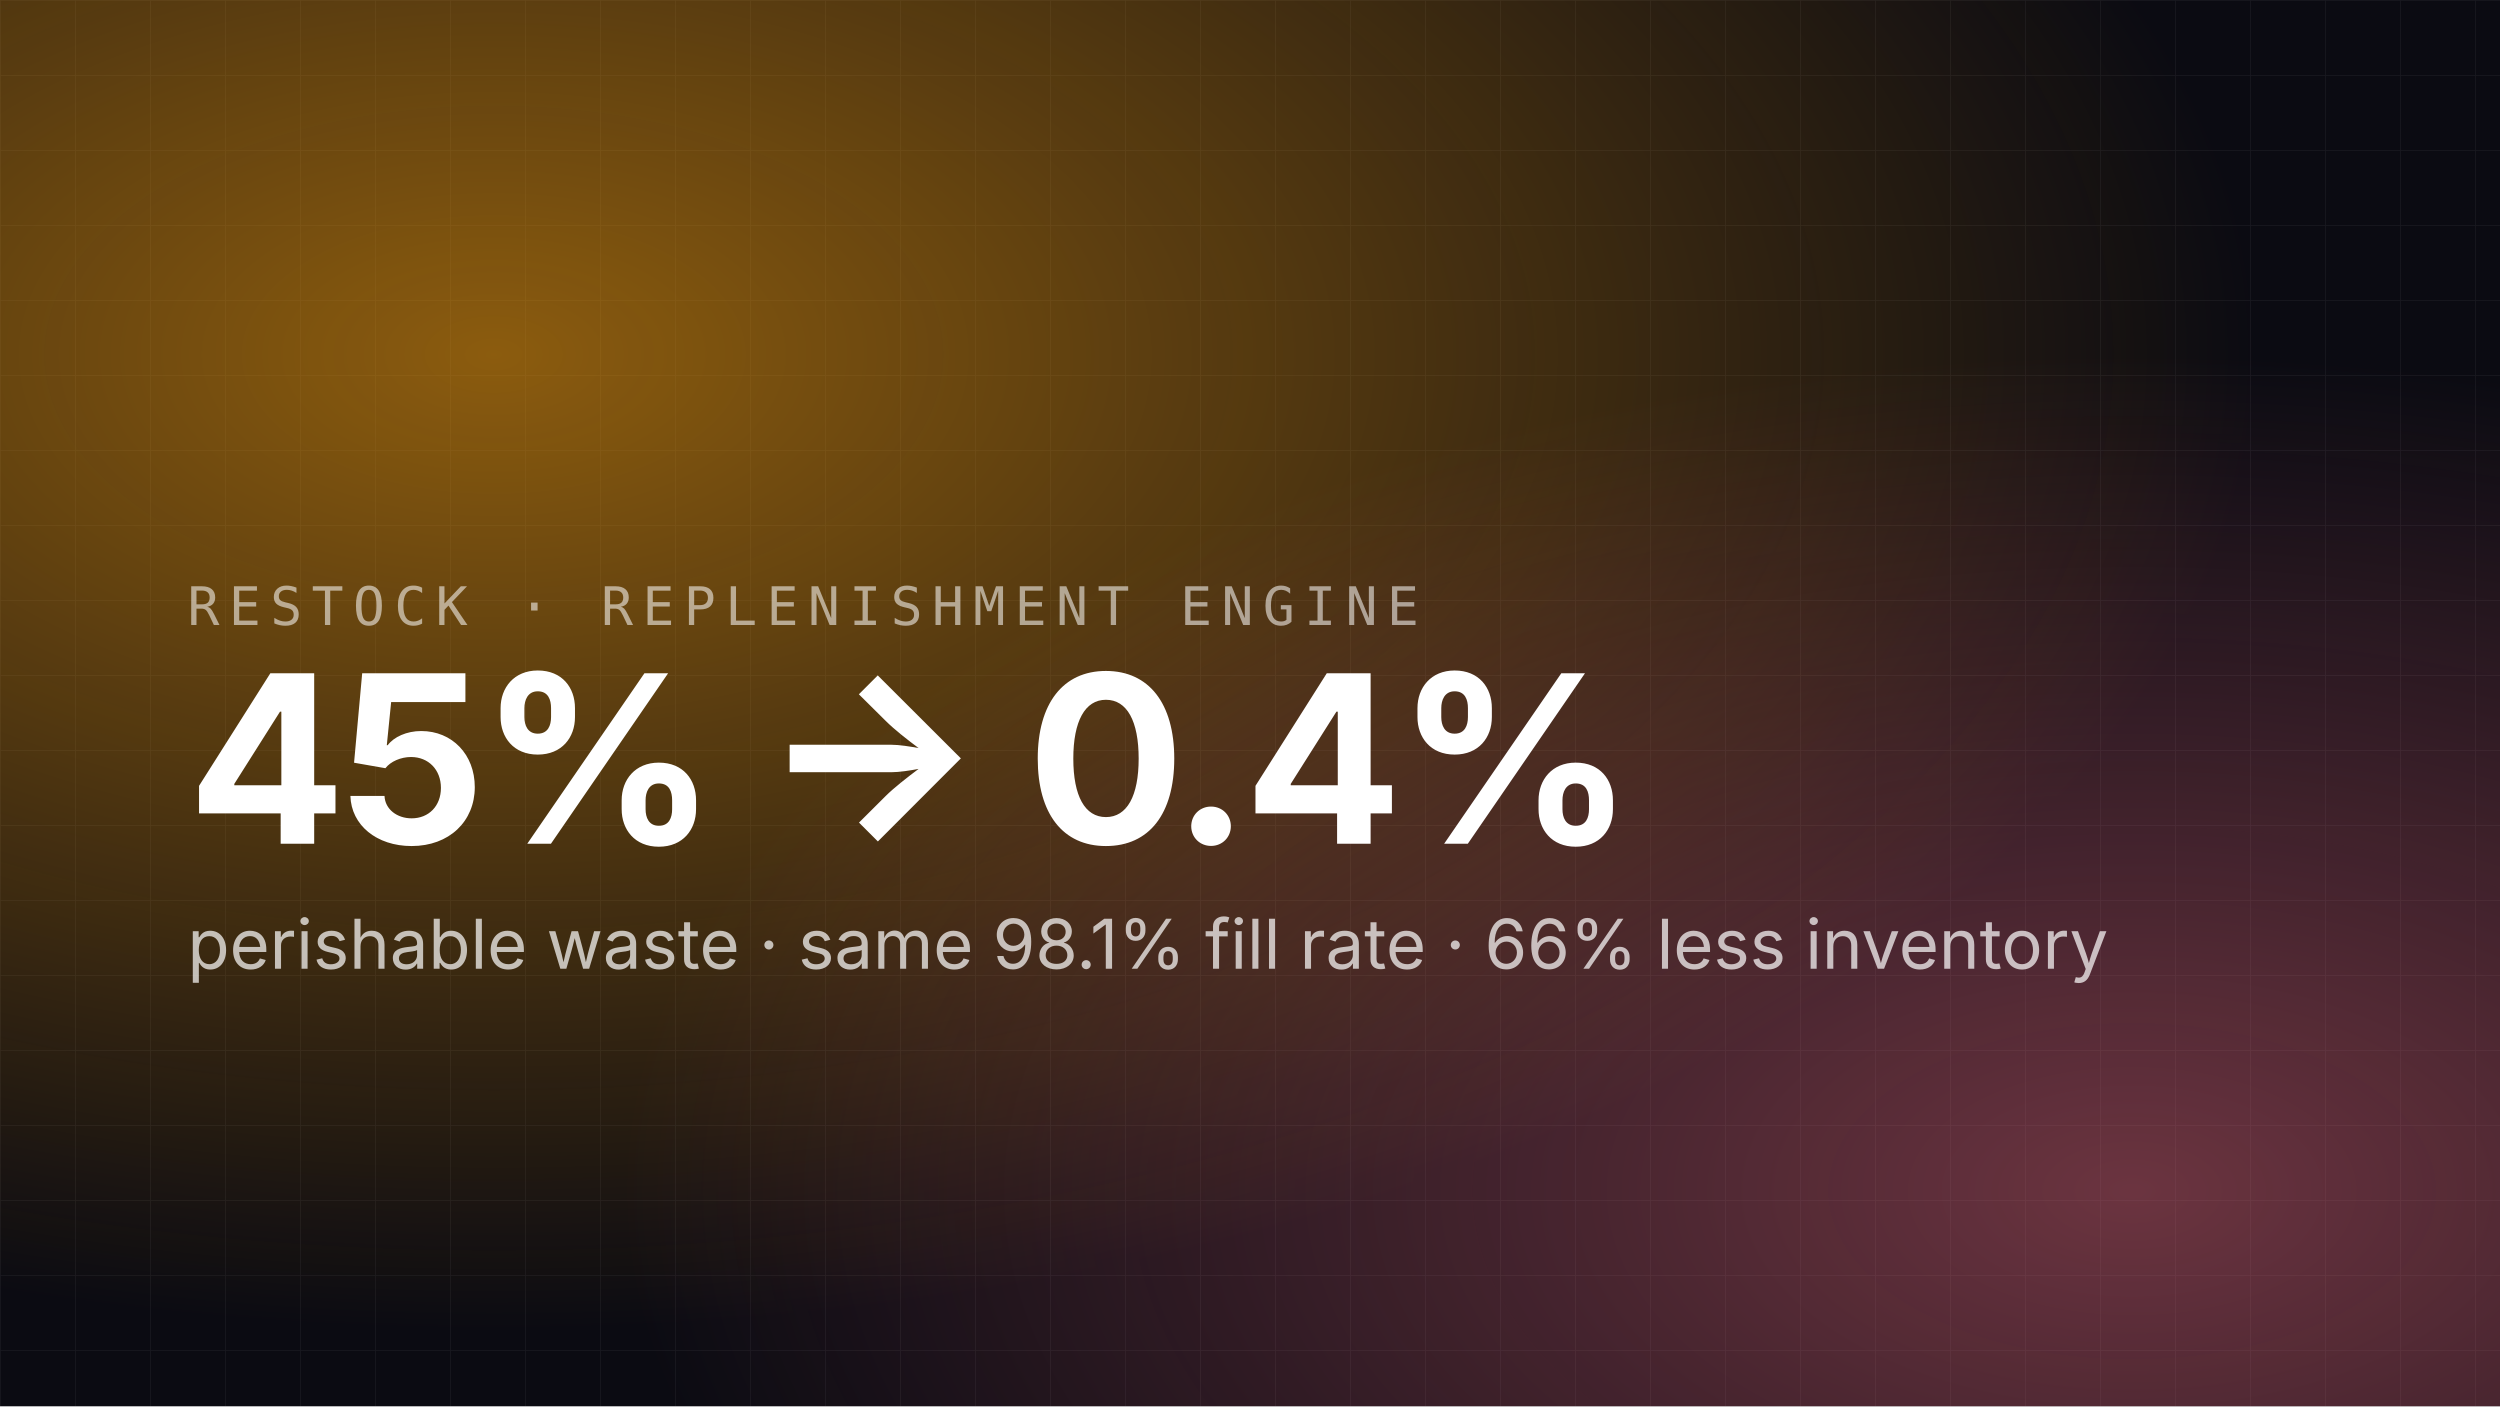
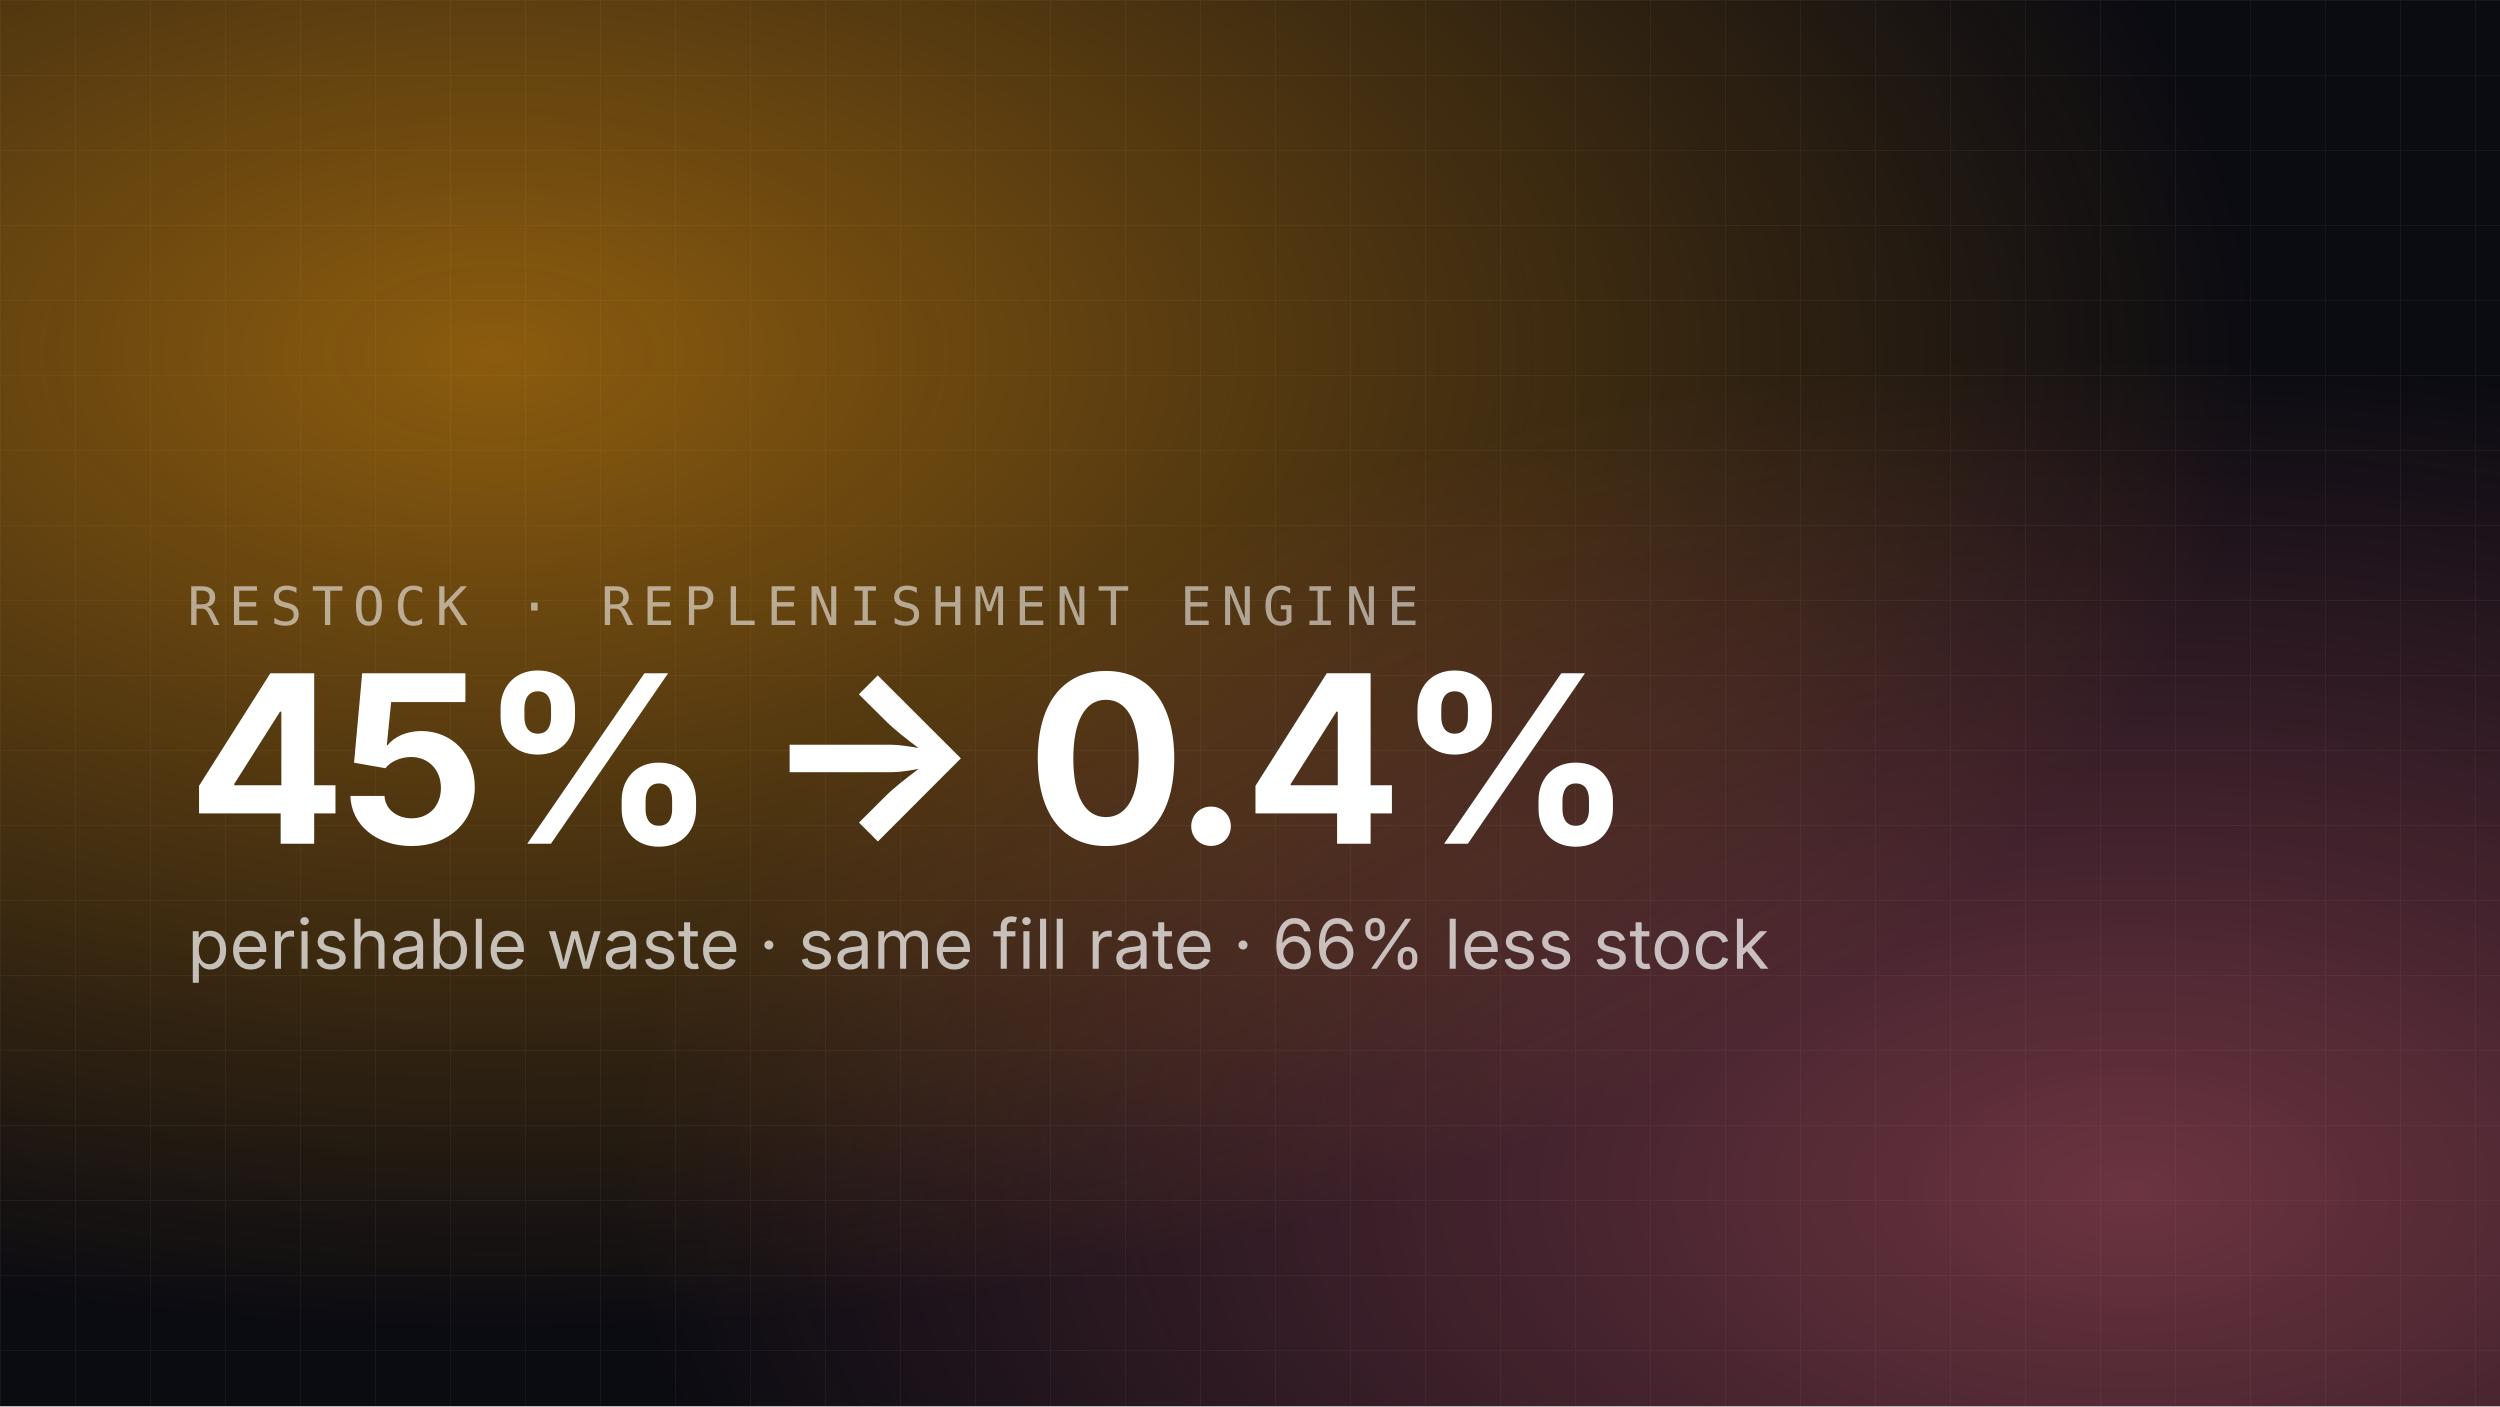
<svg xmlns="http://www.w3.org/2000/svg" viewBox="0 0 1600 900">
  <defs>
    <radialGradient id="g1" cx="20%" cy="25%" r="70%">
      <stop offset="0" stop-color="#F59E0B" stop-opacity=".55" />
      <stop offset="1" stop-color="#F59E0B" stop-opacity="0" />
    </radialGradient>
    <radialGradient id="g2" cx="85%" cy="85%" r="60%">
      <stop offset="0" stop-color="#fb7185" stop-opacity=".4" />
      <stop offset="1" stop-color="#fb7185" stop-opacity="0" />
    </radialGradient>
    <pattern id="grid" width="48" height="48" patternUnits="userSpaceOnUse">
      <path d="M48 0H0V48" fill="none" stroke="#fff" stroke-opacity=".06" />
    </pattern>
  </defs>
  <rect width="1600" height="900" fill="#0b0b12" />
  <rect width="1600" height="900" fill="url(#grid)" />
  <rect width="1600" height="900" fill="url(#g1)" />
  <rect width="1600" height="900" fill="url(#g2)" />
  <text x="120" y="400" fill="#fff" fill-opacity=".55" font-family="ui-monospace,Menlo,monospace" font-size="34" letter-spacing="6">RESTOCK · REPLENISHMENT ENGINE</text>
  <text x="120" y="540" fill="#fff" font-family="Inter,Helvetica,Arial,sans-serif" font-weight="700" font-size="150" letter-spacing="-4">45% → 0.4%</text>
-   <text x="120" y="620" fill="#fff" fill-opacity=".7" font-family="Inter,Helvetica,Arial,sans-serif" font-size="44">perishable waste · same 98.1% fill rate · 66% less inventory</text>
+   <text x="120" y="620" fill="#fff" fill-opacity=".7" font-family="Inter,Helvetica,Arial,sans-serif" font-size="44">perishable waste · same fill rate · 66% less stock</text>
</svg>
